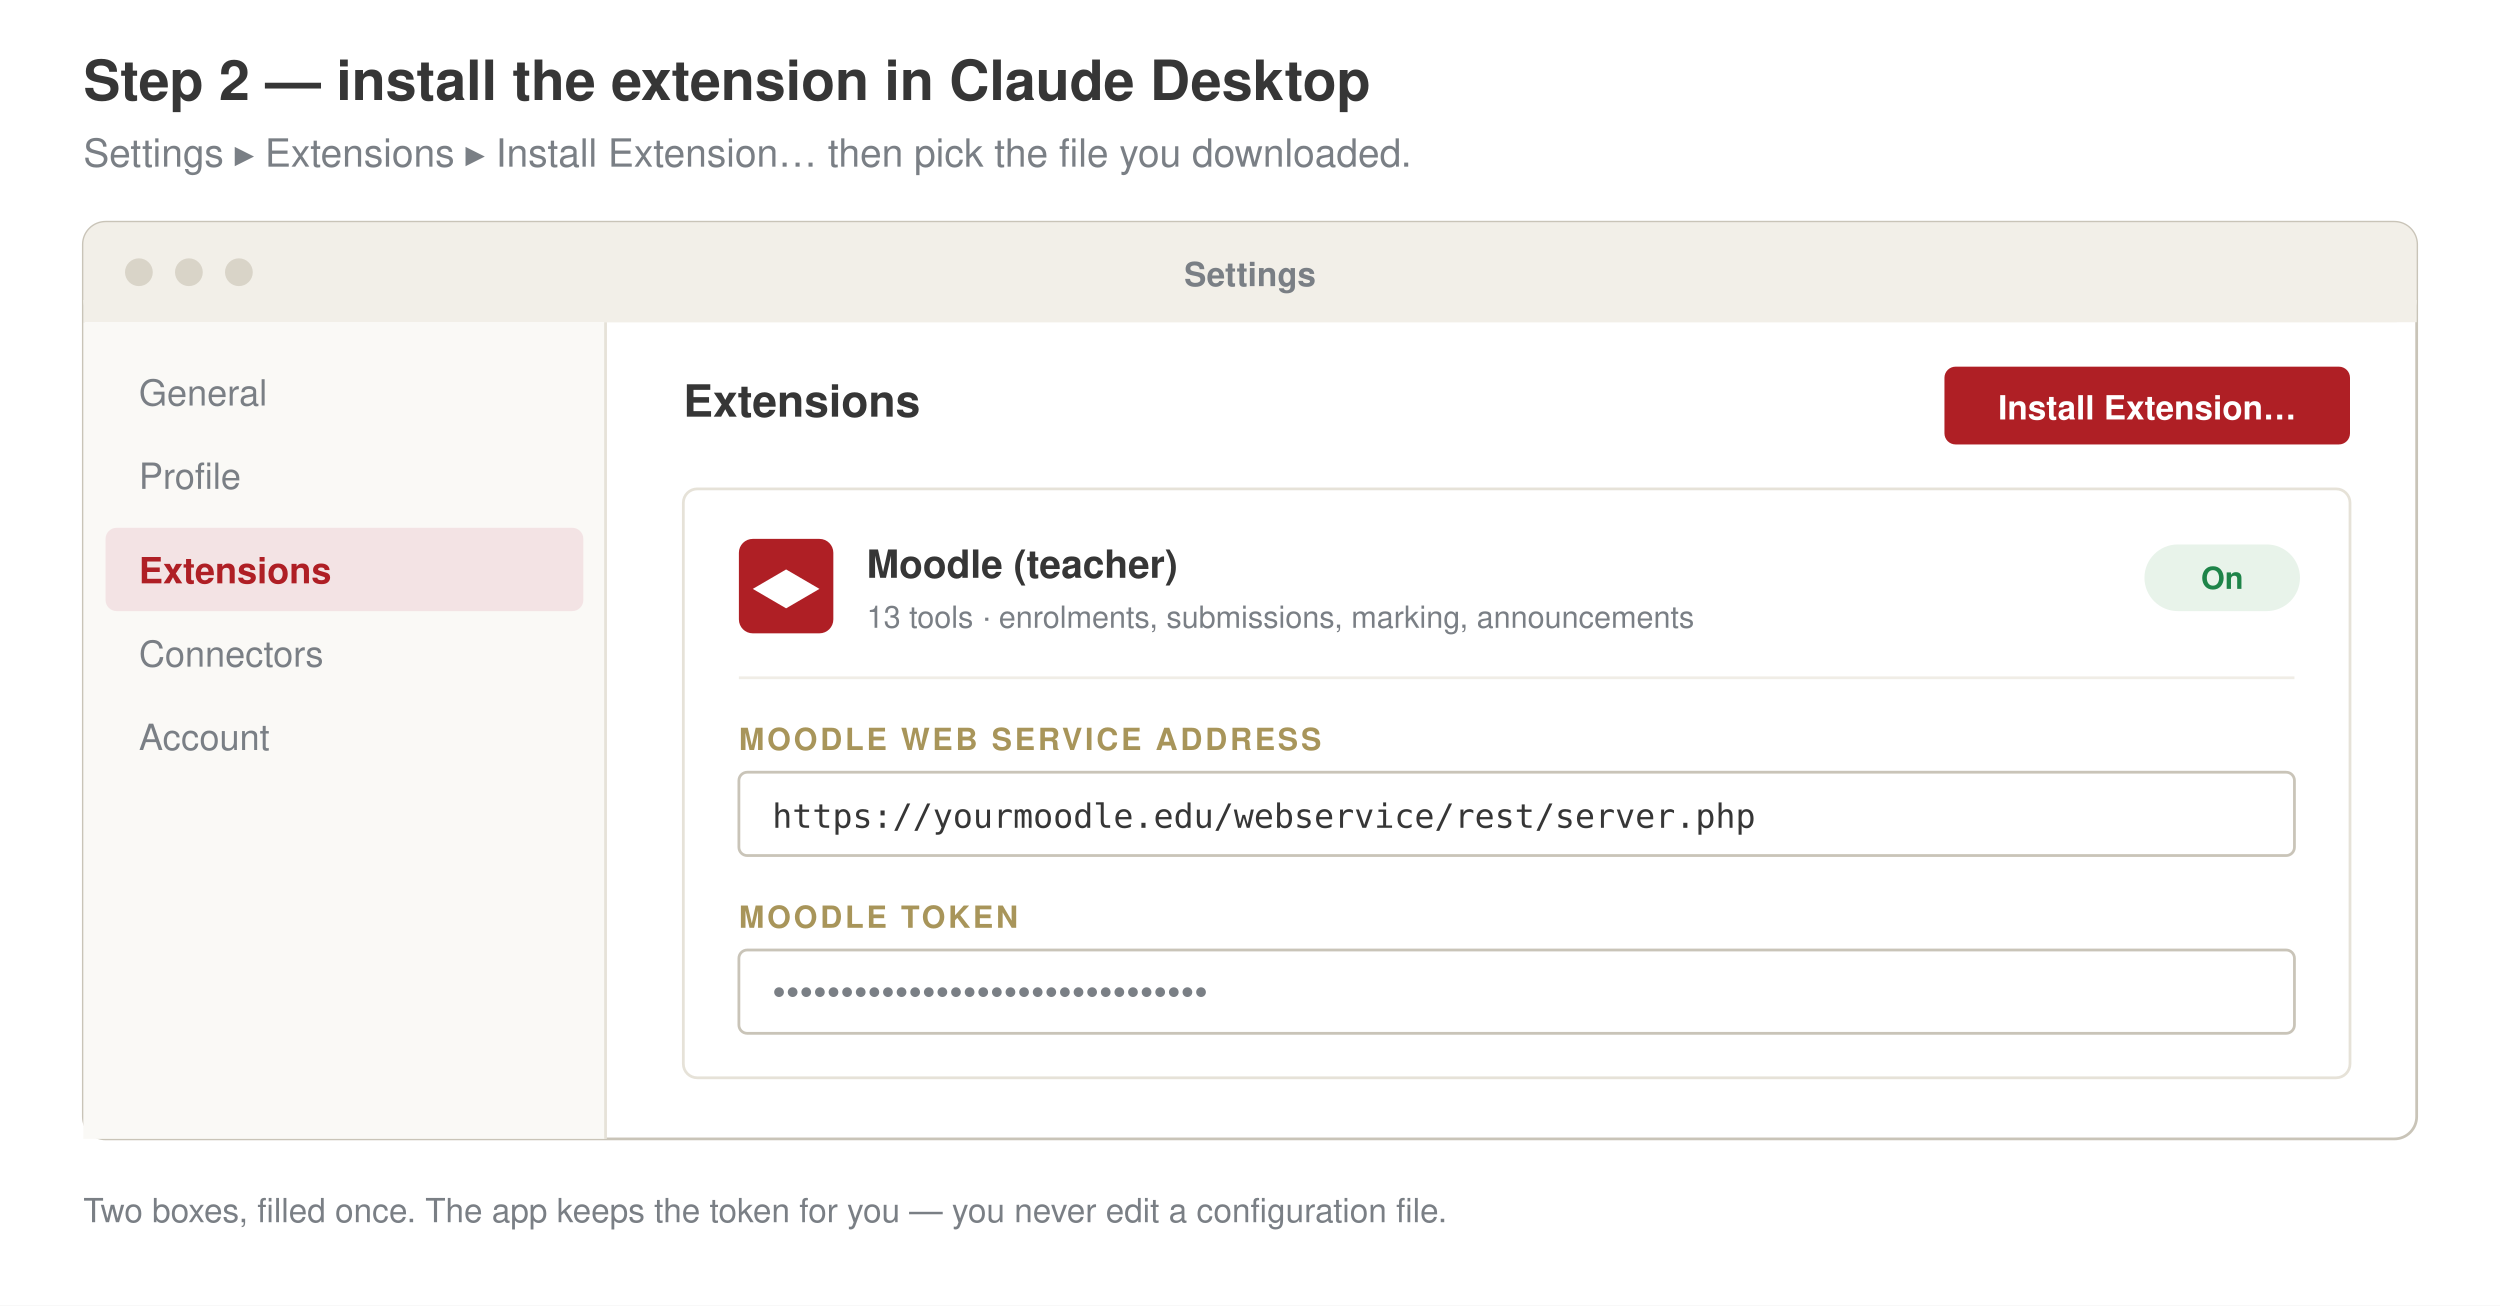
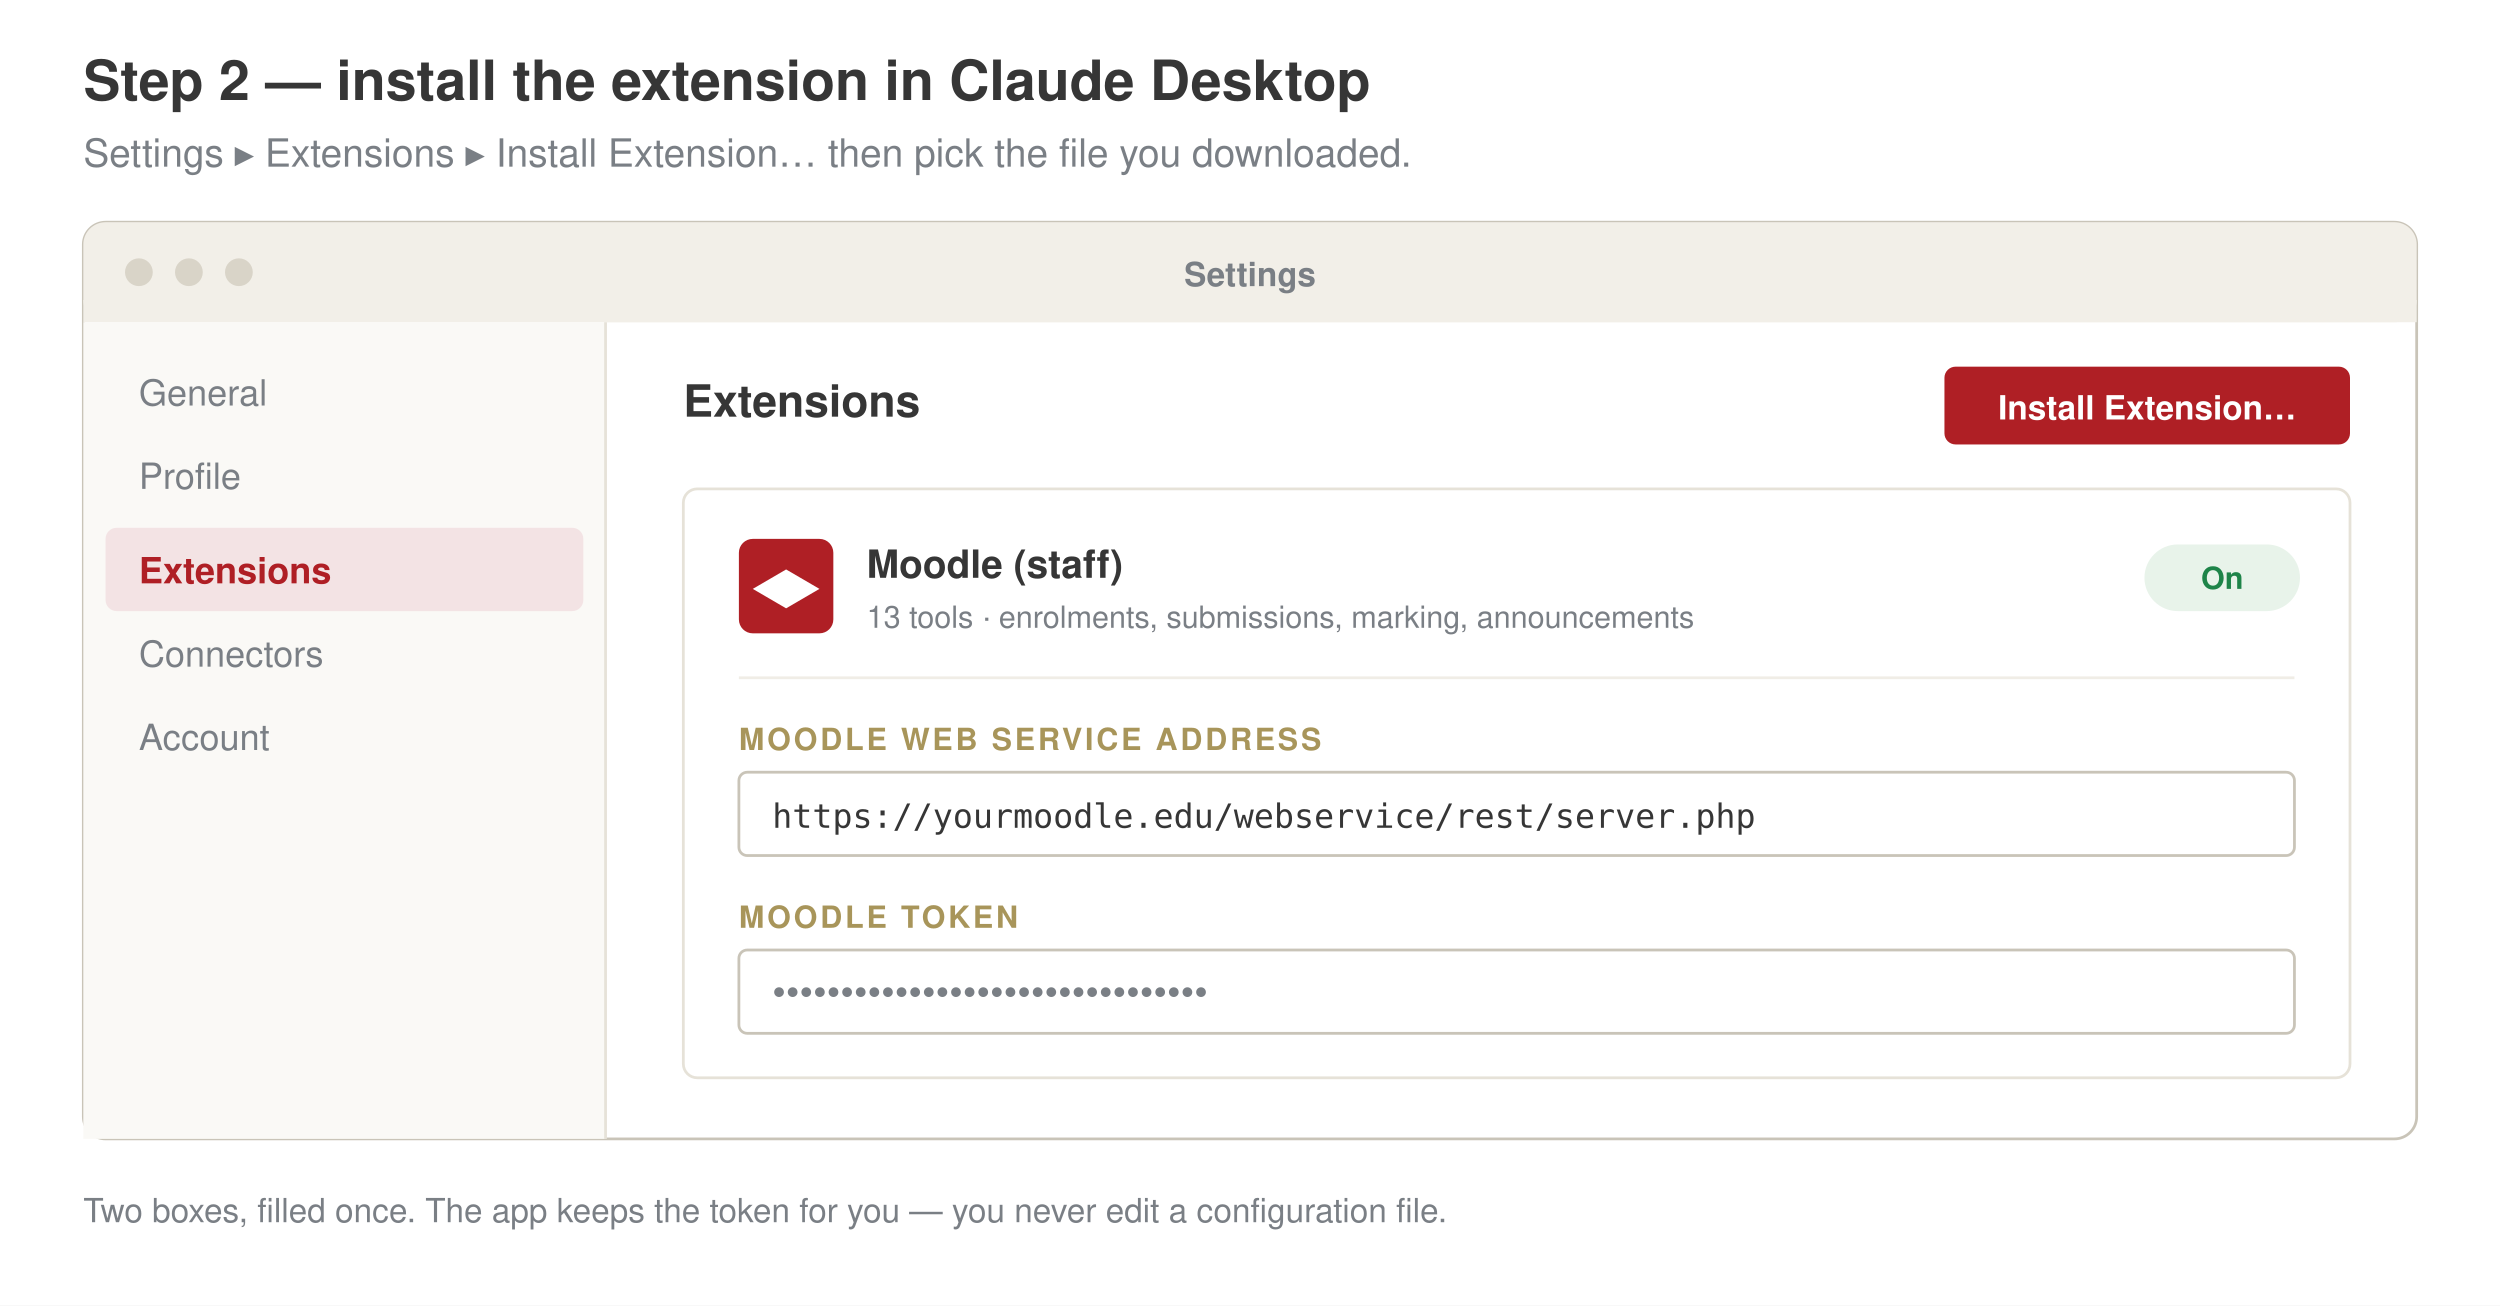
<svg xmlns="http://www.w3.org/2000/svg" viewBox="0 0 900 470" width="900" height="470" font-family="-apple-system, BlinkMacSystemFont, 'Segoe UI', Helvetica, Arial, sans-serif">
  <rect width="900" height="470" fill="#ffffff" />
  <text x="30" y="36" font-size="20" font-weight="700" fill="#363636">Step 2 — install the extension in Claude Desktop</text>
  <text x="30" y="60" font-size="14" fill="#7a7f85">Settings ▸ Extensions ▸ Install Extension… then pick the file you downloaded.</text>
  <rect x="30" y="80" width="840" height="330" rx="8" fill="#ffffff" stroke="#c9c4b8" />
  <rect x="30" y="80" width="840" height="36" rx="8" fill="#f2efe8" />
  <rect x="30" y="108" width="840" height="8" fill="#f2efe8" />
  <circle cx="50" cy="98" r="5" fill="#d9d4c8" />
  <circle cx="68" cy="98" r="5" fill="#d9d4c8" />
  <circle cx="86" cy="98" r="5" fill="#d9d4c8" />
  <text x="450" y="103" font-size="12" font-weight="600" fill="#7a7f85" text-anchor="middle">Settings</text>
  <rect x="30" y="116" width="188" height="294" fill="#faf9f6" />
  <line x1="218" y1="116" x2="218" y2="410" stroke="#e6e2d8" />
  <text x="50" y="146" font-size="13" fill="#7a7f85">General</text>
  <text x="50" y="176" font-size="13" fill="#7a7f85">Profile</text>
  <rect x="38" y="190" width="172" height="30" rx="4" fill="#f3e3e4" />
  <text x="50" y="210" font-size="13" font-weight="700" fill="#AF1F25">Extensions</text>
  <text x="50" y="240" font-size="13" fill="#7a7f85">Connectors</text>
  <text x="50" y="270" font-size="13" fill="#7a7f85">Account</text>
  <text x="246" y="150" font-size="16" font-weight="700" fill="#363636">Extensions</text>
  <rect x="700" y="132" width="146" height="28" rx="4" fill="#AF1F25" />
  <text x="773" y="151" font-size="12" font-weight="600" fill="#ffffff" text-anchor="middle">Install Extension…</text>
  <rect x="246" y="176" width="600" height="212" rx="5" fill="#ffffff" stroke="#e6e2d8" />
  <rect x="266" y="194" width="34" height="34" rx="5" fill="#AF1F25" />
  <path d="M271 212 l12 -7 l12 7 l-12 7 z" fill="#ffffff" />
-   <text x="312" y="208" font-size="14" font-weight="700" fill="#363636">Moodle (teacher)</text>
+   <text x="312" y="208" font-size="14" font-weight="700" fill="#363636">Moodle (staff)</text>
  <text x="312" y="226" font-size="11" fill="#7a7f85">13 tools · enrolments, submissions, marking, announcements</text>
  <rect x="772" y="196" width="56" height="24" rx="12" fill="#e8f3ea" />
  <text x="800" y="212" font-size="11" font-weight="600" fill="#1E8449" text-anchor="middle">On</text>
  <line x1="266" y1="244" x2="826" y2="244" stroke="#f0ede6" />
  <text x="266" y="270" font-size="11" font-weight="700" letter-spacing="1" fill="#a8955a">MOODLE WEB SERVICE ADDRESS</text>
  <rect x="266" y="278" width="560" height="30" rx="3" fill="#ffffff" stroke="#c9c4b8" />
  <text x="278" y="298" font-size="12" font-family="ui-monospace, Menlo, Consolas, monospace" fill="#363636">https://yourmoodle.edu/webservice/rest/server.php</text>
  <text x="266" y="334" font-size="11" font-weight="700" letter-spacing="1" fill="#a8955a">MOODLE TOKEN</text>
  <rect x="266" y="342" width="560" height="30" rx="3" fill="#ffffff" stroke="#c9c4b8" />
  <text x="278" y="362" font-size="14" fill="#7a7f85">••••••••••••••••••••••••••••••••</text>
  <path d="M846 300 L880 300" stroke="#AF1F25" stroke-width="0" />
  <text x="30" y="440" font-size="12" fill="#7a7f85">Two boxes, filled once. The app keeps the token for you — you never edit a configuration file.</text>
</svg>
